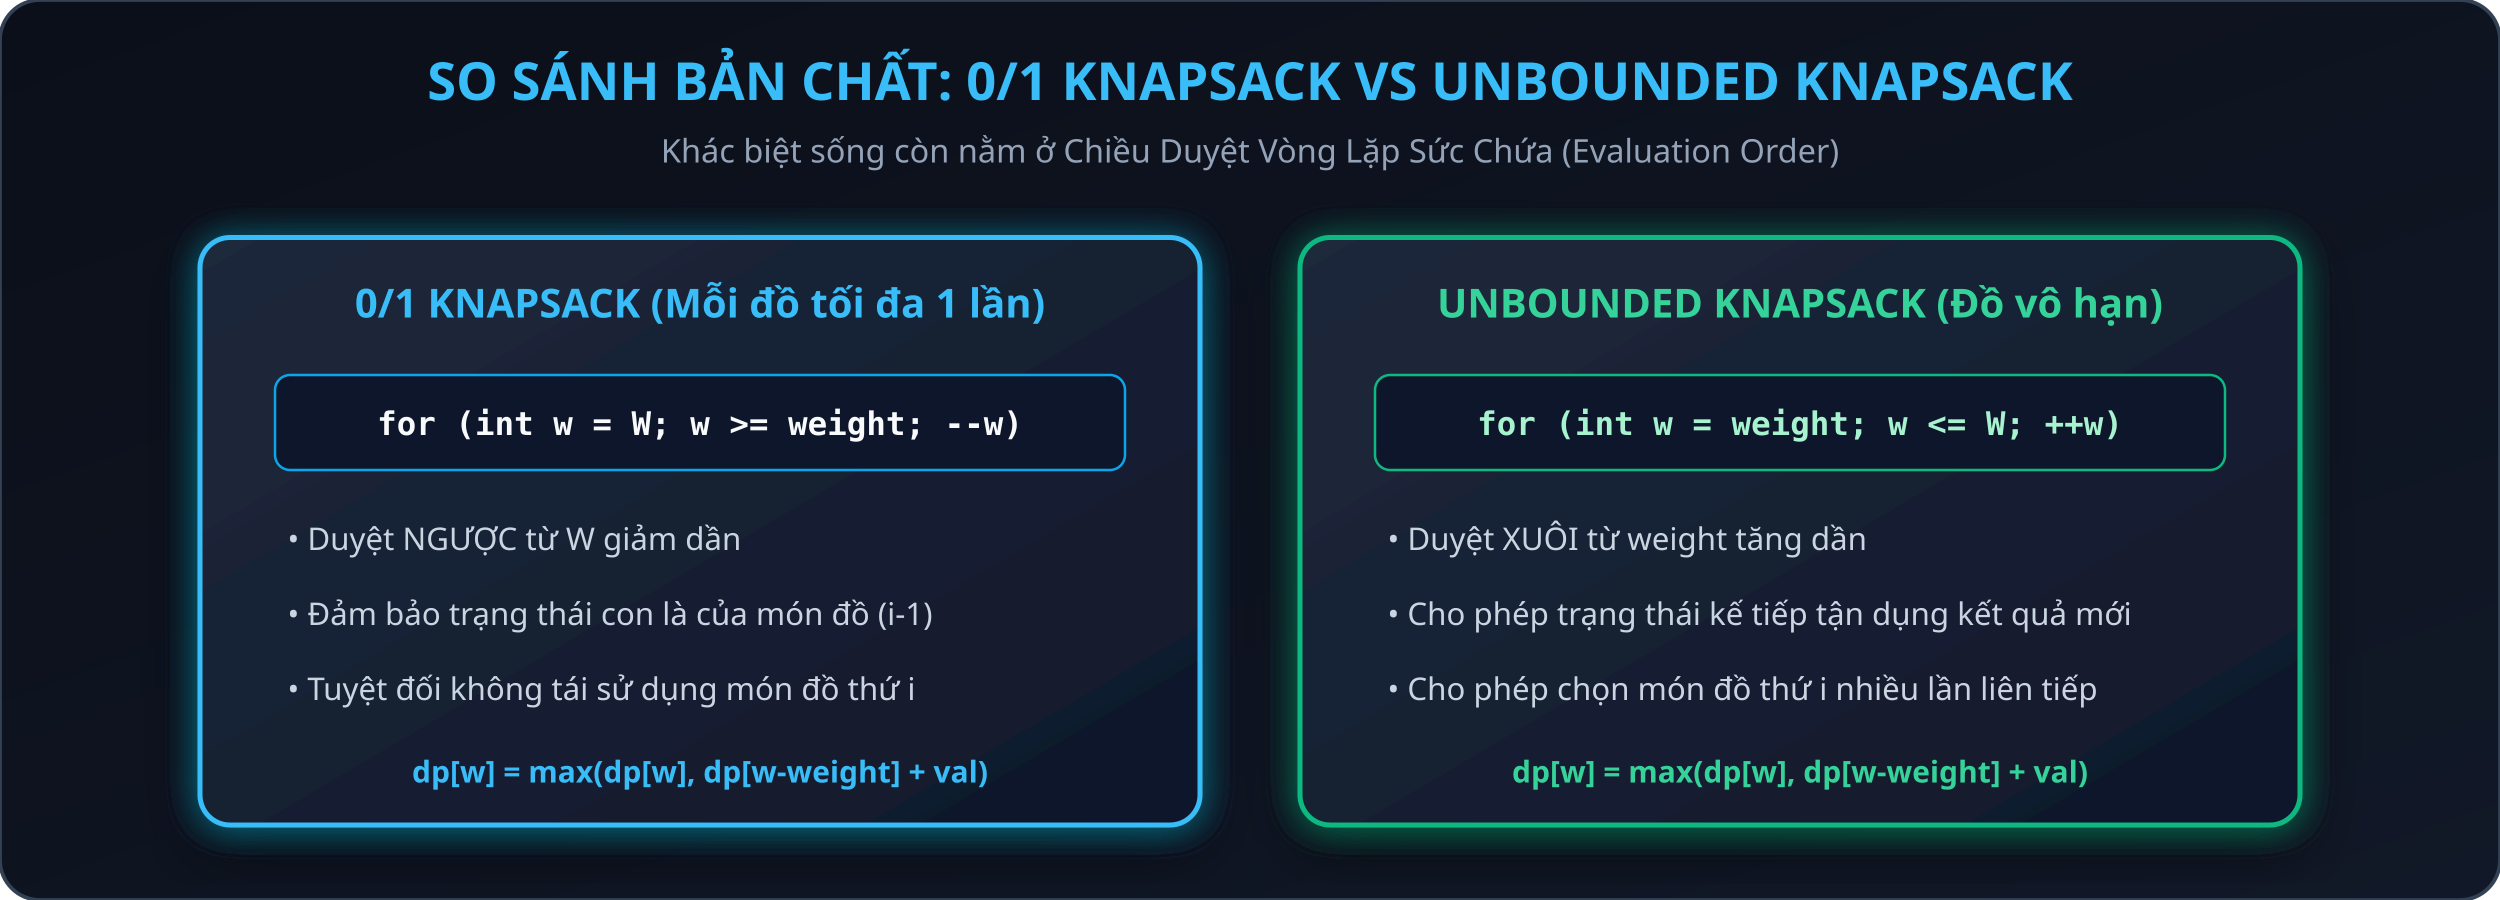
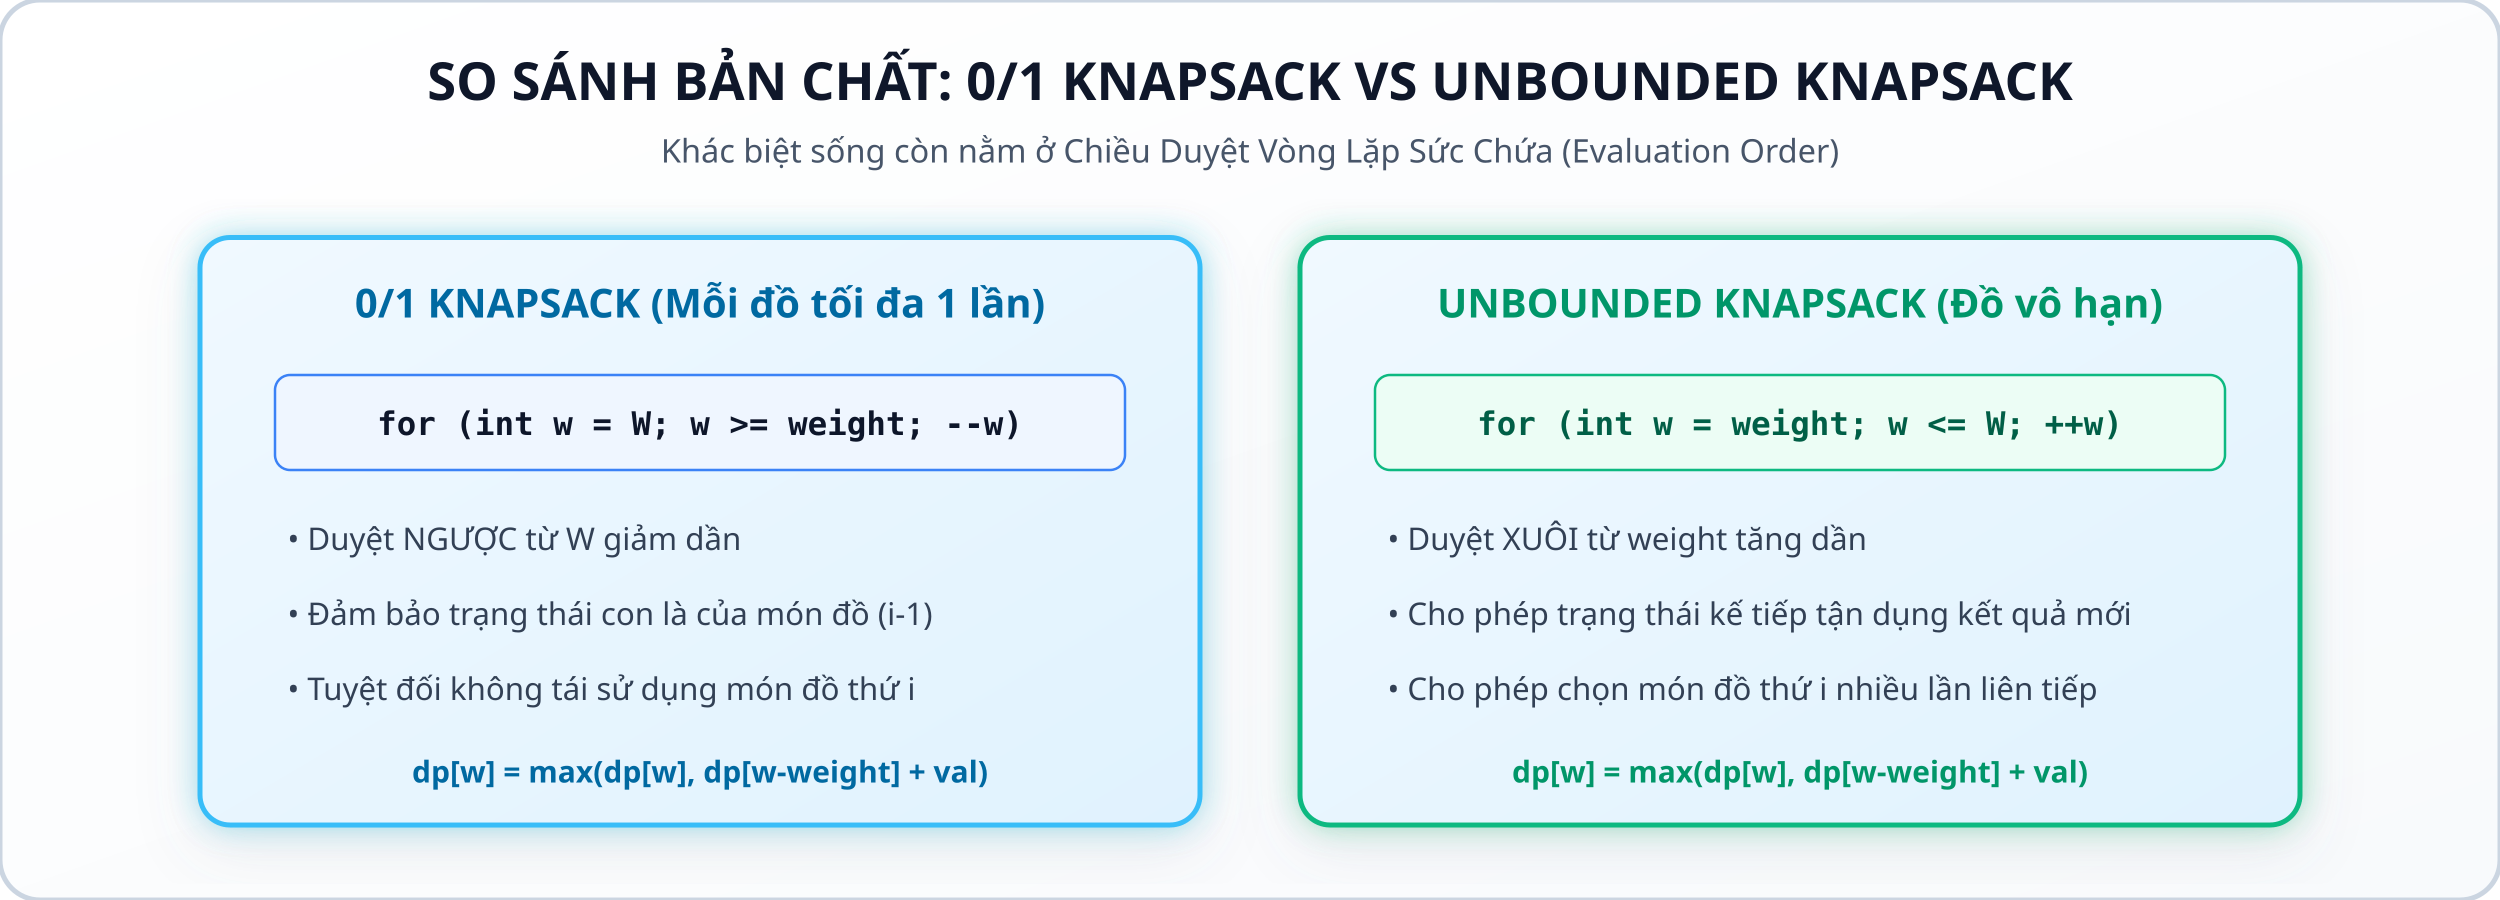
<svg xmlns="http://www.w3.org/2000/svg" viewBox="0 0 1000 360" width="100%" height="100%">
  <defs>
    <linearGradient id="bgGrad" x1="0%" y1="0%" x2="100%" y2="100%">
-       <stop offset="0%" stop-color="#0b0f19" />
-       <stop offset="100%" stop-color="#111827" />
+       <stop offset="0%" stop-color="#FFFFFF" />
+       <stop offset="100%" stop-color="#F8FAFC" />
    </linearGradient>
    <linearGradient id="blueCard" x1="0%" y1="0%" x2="100%" y2="100%">
-       <stop offset="0%" stop-color="#1e293b" />
-       <stop offset="100%" stop-color="#0f172a" />
+       <stop offset="0%" stop-color="#F0F9FF" />
+       <stop offset="100%" stop-color="#E0F2FE" />
    </linearGradient>
    <linearGradient id="cyanCard" x1="0%" y1="0%" x2="100%" y2="100%">
-       <stop offset="0%" stop-color="#0369a1" />
-       <stop offset="100%" stop-color="#0c4a6e" />
+       <stop offset="0%" stop-color="#EFF6FF" />
+       <stop offset="100%" stop-color="#DBEAFE" />
    </linearGradient>
    <linearGradient id="greenCard" x1="0%" y1="0%" x2="100%" y2="100%">
-       <stop offset="0%" stop-color="#065f46" />
-       <stop offset="100%" stop-color="#064e3b" />
+       <stop offset="0%" stop-color="#ECFDF5" />
+       <stop offset="100%" stop-color="#D1FAE5" />
    </linearGradient>
    <linearGradient id="purpleCard" x1="0%" y1="0%" x2="100%" y2="100%">
-       <stop offset="0%" stop-color="#581c87" />
-       <stop offset="100%" stop-color="#3b0764" />
+       <stop offset="0%" stop-color="#FAF5FF" />
+       <stop offset="100%" stop-color="#F3E8FF" />
    </linearGradient>
    <linearGradient id="amberCard" x1="0%" y1="0%" x2="100%" y2="100%">
-       <stop offset="0%" stop-color="#9a3412" />
-       <stop offset="100%" stop-color="#7c2d12" />
+       <stop offset="0%" stop-color="#FFFBEB" />
+       <stop offset="100%" stop-color="#FEF3C7" />
    </linearGradient>
    <linearGradient id="redCard" x1="0%" y1="0%" x2="100%" y2="100%">
-       <stop offset="0%" stop-color="#991b1b" />
-       <stop offset="100%" stop-color="#7f1d1d" />
+       <stop offset="0%" stop-color="#FEF2F2" />
+       <stop offset="100%" stop-color="#FEE2E2" />
    </linearGradient>
    <filter id="glowCyan" x="-20%" y="-20%" width="140%" height="140%">
      <feDropShadow dx="0" dy="0" stdDeviation="6" flood-color="#06b6d4" flood-opacity="0.4" />
    </filter>
    <filter id="glowGreen" x="-20%" y="-20%" width="140%" height="140%">
      <feDropShadow dx="0" dy="0" stdDeviation="6" flood-color="#10b981" flood-opacity="0.4" />
    </filter>
    <filter id="glowAmber" x="-20%" y="-20%" width="140%" height="140%">
      <feDropShadow dx="0" dy="0" stdDeviation="6" flood-color="#f59e0b" flood-opacity="0.4" />
    </filter>
    <filter id="glowPurple" x="-20%" y="-20%" width="140%" height="140%">
      <feDropShadow dx="0" dy="0" stdDeviation="6" flood-color="#a855f7" flood-opacity="0.4" />
    </filter>
    <filter id="cardShadow" x="-10%" y="-10%" width="120%" height="120%">
-       <feDropShadow dx="0" dy="8" stdDeviation="12" flood-color="#000000" flood-opacity="0.6" />
+       <feDropShadow dx="0" dy="8" stdDeviation="12" flood-color="#64748B" flood-opacity="0.12" />
    </filter>
    <marker id="arrowCyan" markerWidth="8" markerHeight="8" refX="6" refY="4" orient="auto">
      <path d="M 0 0 L 8 4 L 0 8 Z" fill="#38bdf8" />
    </marker>
    <marker id="arrowGreen" markerWidth="8" markerHeight="8" refX="6" refY="4" orient="auto">
-       <path d="M 0 0 L 8 4 L 0 8 Z" fill="#34d399" />
+       <path d="M 0 0 L 8 4 L 0 8 Z" fill="#059669" />
    </marker>
    <marker id="arrowAmber" markerWidth="8" markerHeight="8" refX="6" refY="4" orient="auto">
      <path d="M 0 0 L 8 4 L 0 8 Z" fill="#fbbf24" />
    </marker>
    <marker id="arrowPurple" markerWidth="8" markerHeight="8" refX="6" refY="4" orient="auto">
      <path d="M 0 0 L 8 4 L 0 8 Z" fill="#c084fc" />
    </marker>
  </defs>
-   <rect width="1000" height="360" fill="url(#bgGrad)" rx="16" />
-   <rect width="1000" height="360" fill="none" stroke="#334155" stroke-width="1.5" rx="16" />
-   <text x="500" y="40" fill="#38bdf8" font-family="system-ui, sans-serif" font-size="21" font-weight="bold" text-anchor="middle">SO SÁNH BẢN CHẤT: 0/1 KNAPSACK VS UNBOUNDED KNAPSACK</text>
-   <text x="500" y="65" fill="#94a3b8" font-family="system-ui, sans-serif" font-size="13" text-anchor="middle">Khác biệt sống còn nằm ở Chiều Duyệt Vòng Lặp Sức Chứa (Evaluation Order)</text>
+   <rect width="1000" height="360" fill="url(#bgGrad)" stroke="#CBD5E1" stroke-width="2" rx="16" />
+   <text x="500" y="40" fill="#0F172A" font-family="system-ui, sans-serif" font-size="21" font-weight="bold" text-anchor="middle">SO SÁNH BẢN CHẤT: 0/1 KNAPSACK VS UNBOUNDED KNAPSACK</text>
+   <text x="500" y="65" fill="#475569" font-family="system-ui, sans-serif" font-size="13" text-anchor="middle">Khác biệt sống còn nằm ở Chiều Duyệt Vòng Lặp Sức Chứa (Evaluation Order)</text>
  <g transform="translate(80, 95)" filter="url(#cardShadow)">
    <rect width="400" height="235" rx="12" fill="url(#blueCard)" stroke="#38bdf8" stroke-width="2" filter="url(#glowCyan)" />
-     <text x="200" y="32" fill="#38bdf8" font-family="system-ui, sans-serif" font-size="16" font-weight="bold" text-anchor="middle">0/1 KNAPSACK (Mỗi đồ tối đa 1 lần)</text>
-     <rect x="30" y="55" width="340" height="38" rx="6" fill="#0f172a" stroke="#0ea5e9" />
-     <text x="200" y="79" fill="#f8fafc" font-family="monospace" font-size="13" font-weight="bold" text-anchor="middle">for (int w = W; w &gt;= weight; --w)</text>
-     <text x="35" y="125" fill="#cbd5e1" font-family="system-ui, sans-serif" font-size="12.5">• Duyệt NGƯỢC từ W giảm dần</text>
-     <text x="35" y="155" fill="#cbd5e1" font-family="system-ui, sans-serif" font-size="12.5">• Đảm bảo trạng thái con là của món đồ (i-1)</text>
-     <text x="35" y="185" fill="#cbd5e1" font-family="system-ui, sans-serif" font-size="12.5">• Tuyệt đối không tái sử dụng món đồ thứ i</text>
-     <text x="200" y="218" fill="#38bdf8" font-family="system-ui, sans-serif" font-size="12" font-weight="bold" text-anchor="middle">dp[w] = max(dp[w], dp[w-weight] + val)</text>
+     <text x="200" y="32" fill="#0369A1" font-family="system-ui, sans-serif" font-size="16" font-weight="bold" text-anchor="middle">0/1 KNAPSACK (Mỗi đồ tối đa 1 lần)</text>
+     <rect x="30" y="55" width="340" height="38" rx="6" fill="#EFF6FF" stroke="#3B82F6" />
+     <text x="200" y="79" fill="#0F172A" font-family="monospace" font-size="13" font-weight="bold" text-anchor="middle">for (int w = W; w &gt;= weight; --w)</text>
+     <text x="35" y="125" fill="#334155" font-family="system-ui, sans-serif" font-size="12.5">• Duyệt NGƯỢC từ W giảm dần</text>
+     <text x="35" y="155" fill="#334155" font-family="system-ui, sans-serif" font-size="12.5">• Đảm bảo trạng thái con là của món đồ (i-1)</text>
+     <text x="35" y="185" fill="#334155" font-family="system-ui, sans-serif" font-size="12.5">• Tuyệt đối không tái sử dụng món đồ thứ i</text>
+     <text x="200" y="218" fill="#0369A1" font-family="system-ui, sans-serif" font-size="12" font-weight="bold" text-anchor="middle">dp[w] = max(dp[w], dp[w-weight] + val)</text>
  </g>
  <g transform="translate(520, 95)" filter="url(#cardShadow)">
    <rect width="400" height="235" rx="12" fill="url(#blueCard)" stroke="#10b981" stroke-width="2" filter="url(#glowGreen)" />
-     <text x="200" y="32" fill="#34d399" font-family="system-ui, sans-serif" font-size="16" font-weight="bold" text-anchor="middle">UNBOUNDED KNAPSACK (Đồ vô hạn)</text>
-     <rect x="30" y="55" width="340" height="38" rx="6" fill="#0f172a" stroke="#10b981" />
-     <text x="200" y="79" fill="#a7f3d0" font-family="monospace" font-size="13" font-weight="bold" text-anchor="middle">for (int w = weight; w &lt;= W; ++w)</text>
-     <text x="35" y="125" fill="#cbd5e1" font-family="system-ui, sans-serif" font-size="12.5">• Duyệt XUÔI từ weight tăng dần</text>
-     <text x="35" y="155" fill="#cbd5e1" font-family="system-ui, sans-serif" font-size="12.5">• Cho phép trạng thái kế tiếp tận dụng kết quả mới</text>
-     <text x="35" y="185" fill="#cbd5e1" font-family="system-ui, sans-serif" font-size="12.5">• Cho phép chọn món đồ thứ i nhiều lần liên tiếp</text>
-     <text x="200" y="218" fill="#34d399" font-family="system-ui, sans-serif" font-size="12" font-weight="bold" text-anchor="middle">dp[w] = max(dp[w], dp[w-weight] + val)</text>
+     <text x="200" y="32" fill="#059669" font-family="system-ui, sans-serif" font-size="16" font-weight="bold" text-anchor="middle">UNBOUNDED KNAPSACK (Đồ vô hạn)</text>
+     <rect x="30" y="55" width="340" height="38" rx="6" fill="#ECFDF5" stroke="#10B981" />
+     <text x="200" y="79" fill="#065F46" font-family="monospace" font-size="13" font-weight="bold" text-anchor="middle">for (int w = weight; w &lt;= W; ++w)</text>
+     <text x="35" y="125" fill="#334155" font-family="system-ui, sans-serif" font-size="12.5">• Duyệt XUÔI từ weight tăng dần</text>
+     <text x="35" y="155" fill="#334155" font-family="system-ui, sans-serif" font-size="12.5">• Cho phép trạng thái kế tiếp tận dụng kết quả mới</text>
+     <text x="35" y="185" fill="#334155" font-family="system-ui, sans-serif" font-size="12.5">• Cho phép chọn món đồ thứ i nhiều lần liên tiếp</text>
+     <text x="200" y="218" fill="#059669" font-family="system-ui, sans-serif" font-size="12" font-weight="bold" text-anchor="middle">dp[w] = max(dp[w], dp[w-weight] + val)</text>
  </g>
</svg>
